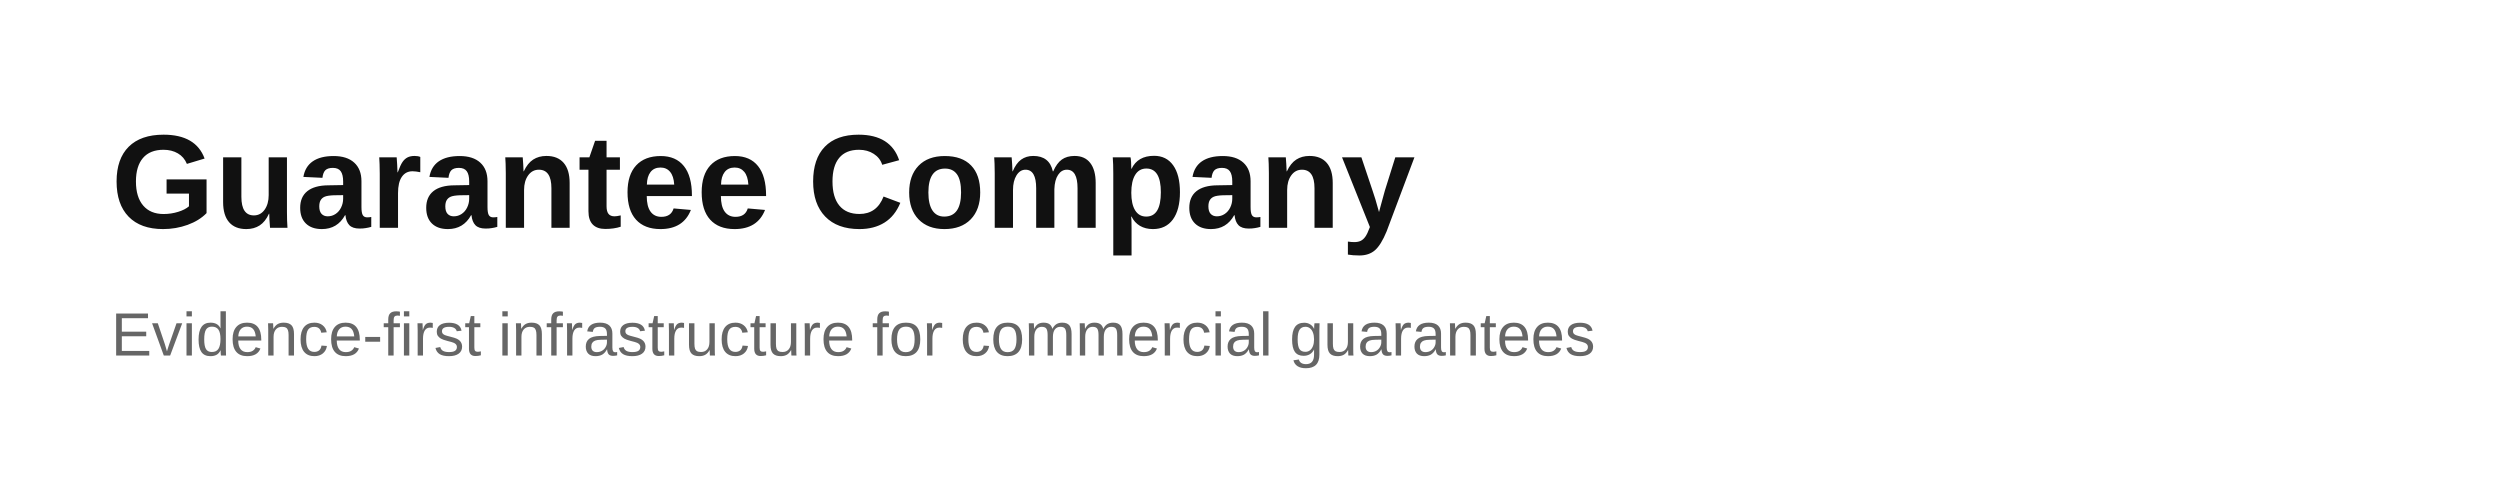
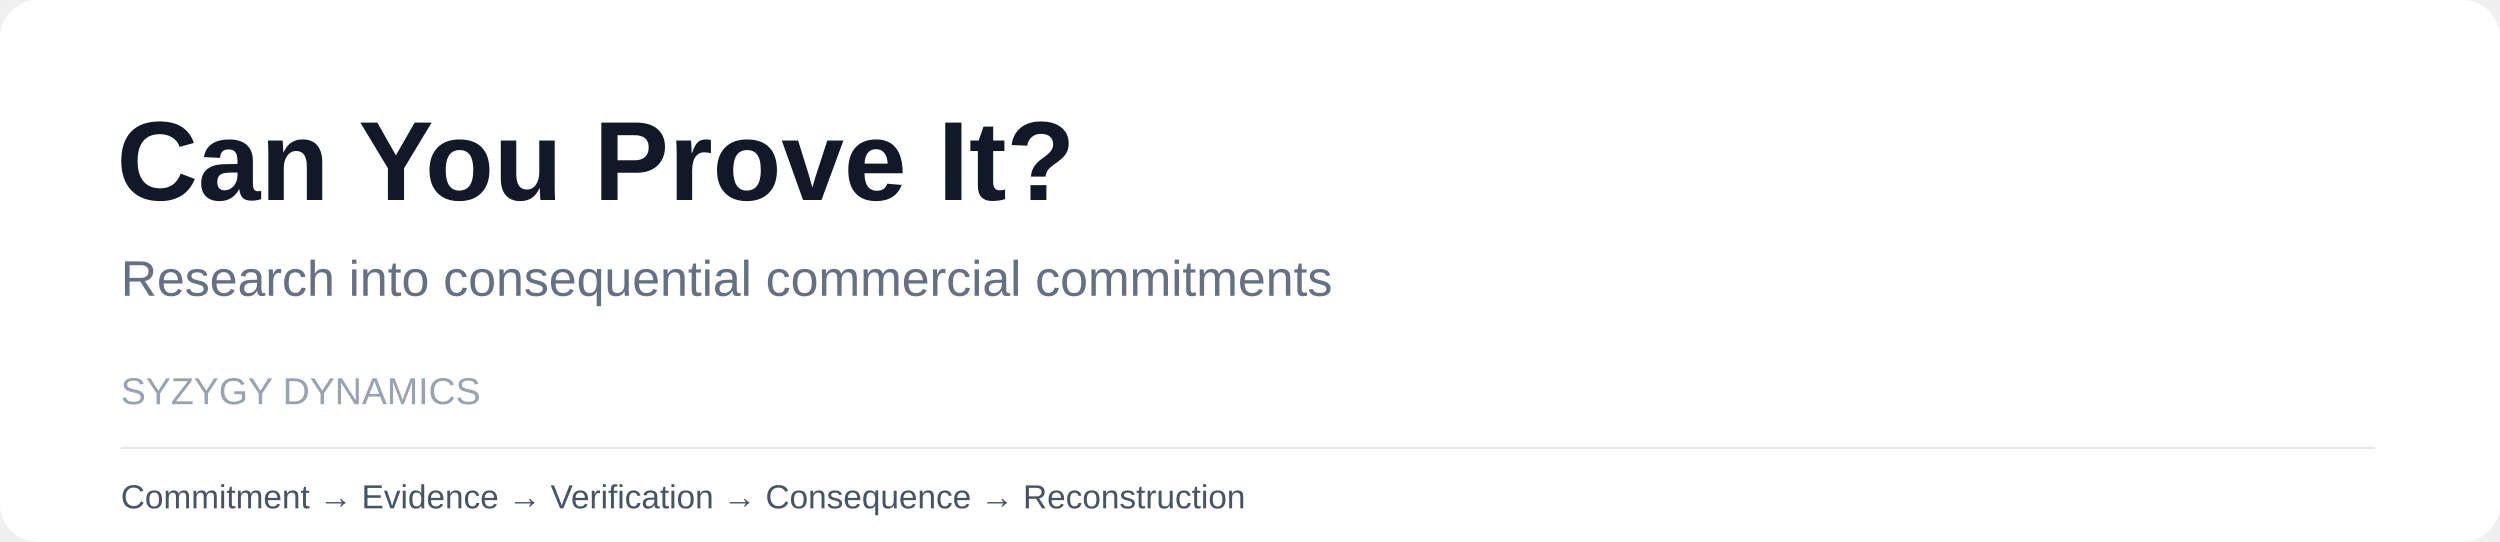
- <svg xmlns="http://www.w3.org/2000/svg" width="900" height="180" viewBox="0 0 900 180">
-   <rect width="100%" height="100%" fill="white" />
-   <text x="40" y="82" font-family="Arial, Helvetica, sans-serif" font-size="48" font-weight="700" fill="#111111">
-     Guarantee Company
-   </text>
-   <text x="40" y="128" font-family="Arial, Helvetica, sans-serif" font-size="22" fill="#666666">
-     Evidence-first infrastructure for commercial guarantees
-   </text>
+ <svg xmlns="http://www.w3.org/2000/svg" width="1200" height="260" viewBox="0 0 1200 260" role="img" aria-labelledby="title desc">
+   <rect width="1200" height="260" rx="18" fill="#ffffff" />
+   <text x="56" y="96" font-family="Arial, Helvetica, sans-serif" font-size="54" font-weight="700" fill="#111827">Can You Prove It?</text>
+   <text x="58" y="142" font-family="Arial, Helvetica, sans-serif" font-size="24" fill="#667085">Research into consequential commercial commitments</text>
+   <text x="58" y="194" font-family="Arial, Helvetica, sans-serif" font-size="18" fill="#98a2b3">SYZYGY DYNAMICS</text>
+   <line x1="58" y1="215" x2="1140" y2="215" stroke="#e5e7eb" />
+   <text x="58" y="244" font-family="Arial, Helvetica, sans-serif" font-size="16" fill="#475467">Commitment → Evidence → Verification → Consequence → Reconstruction</text>
</svg>
